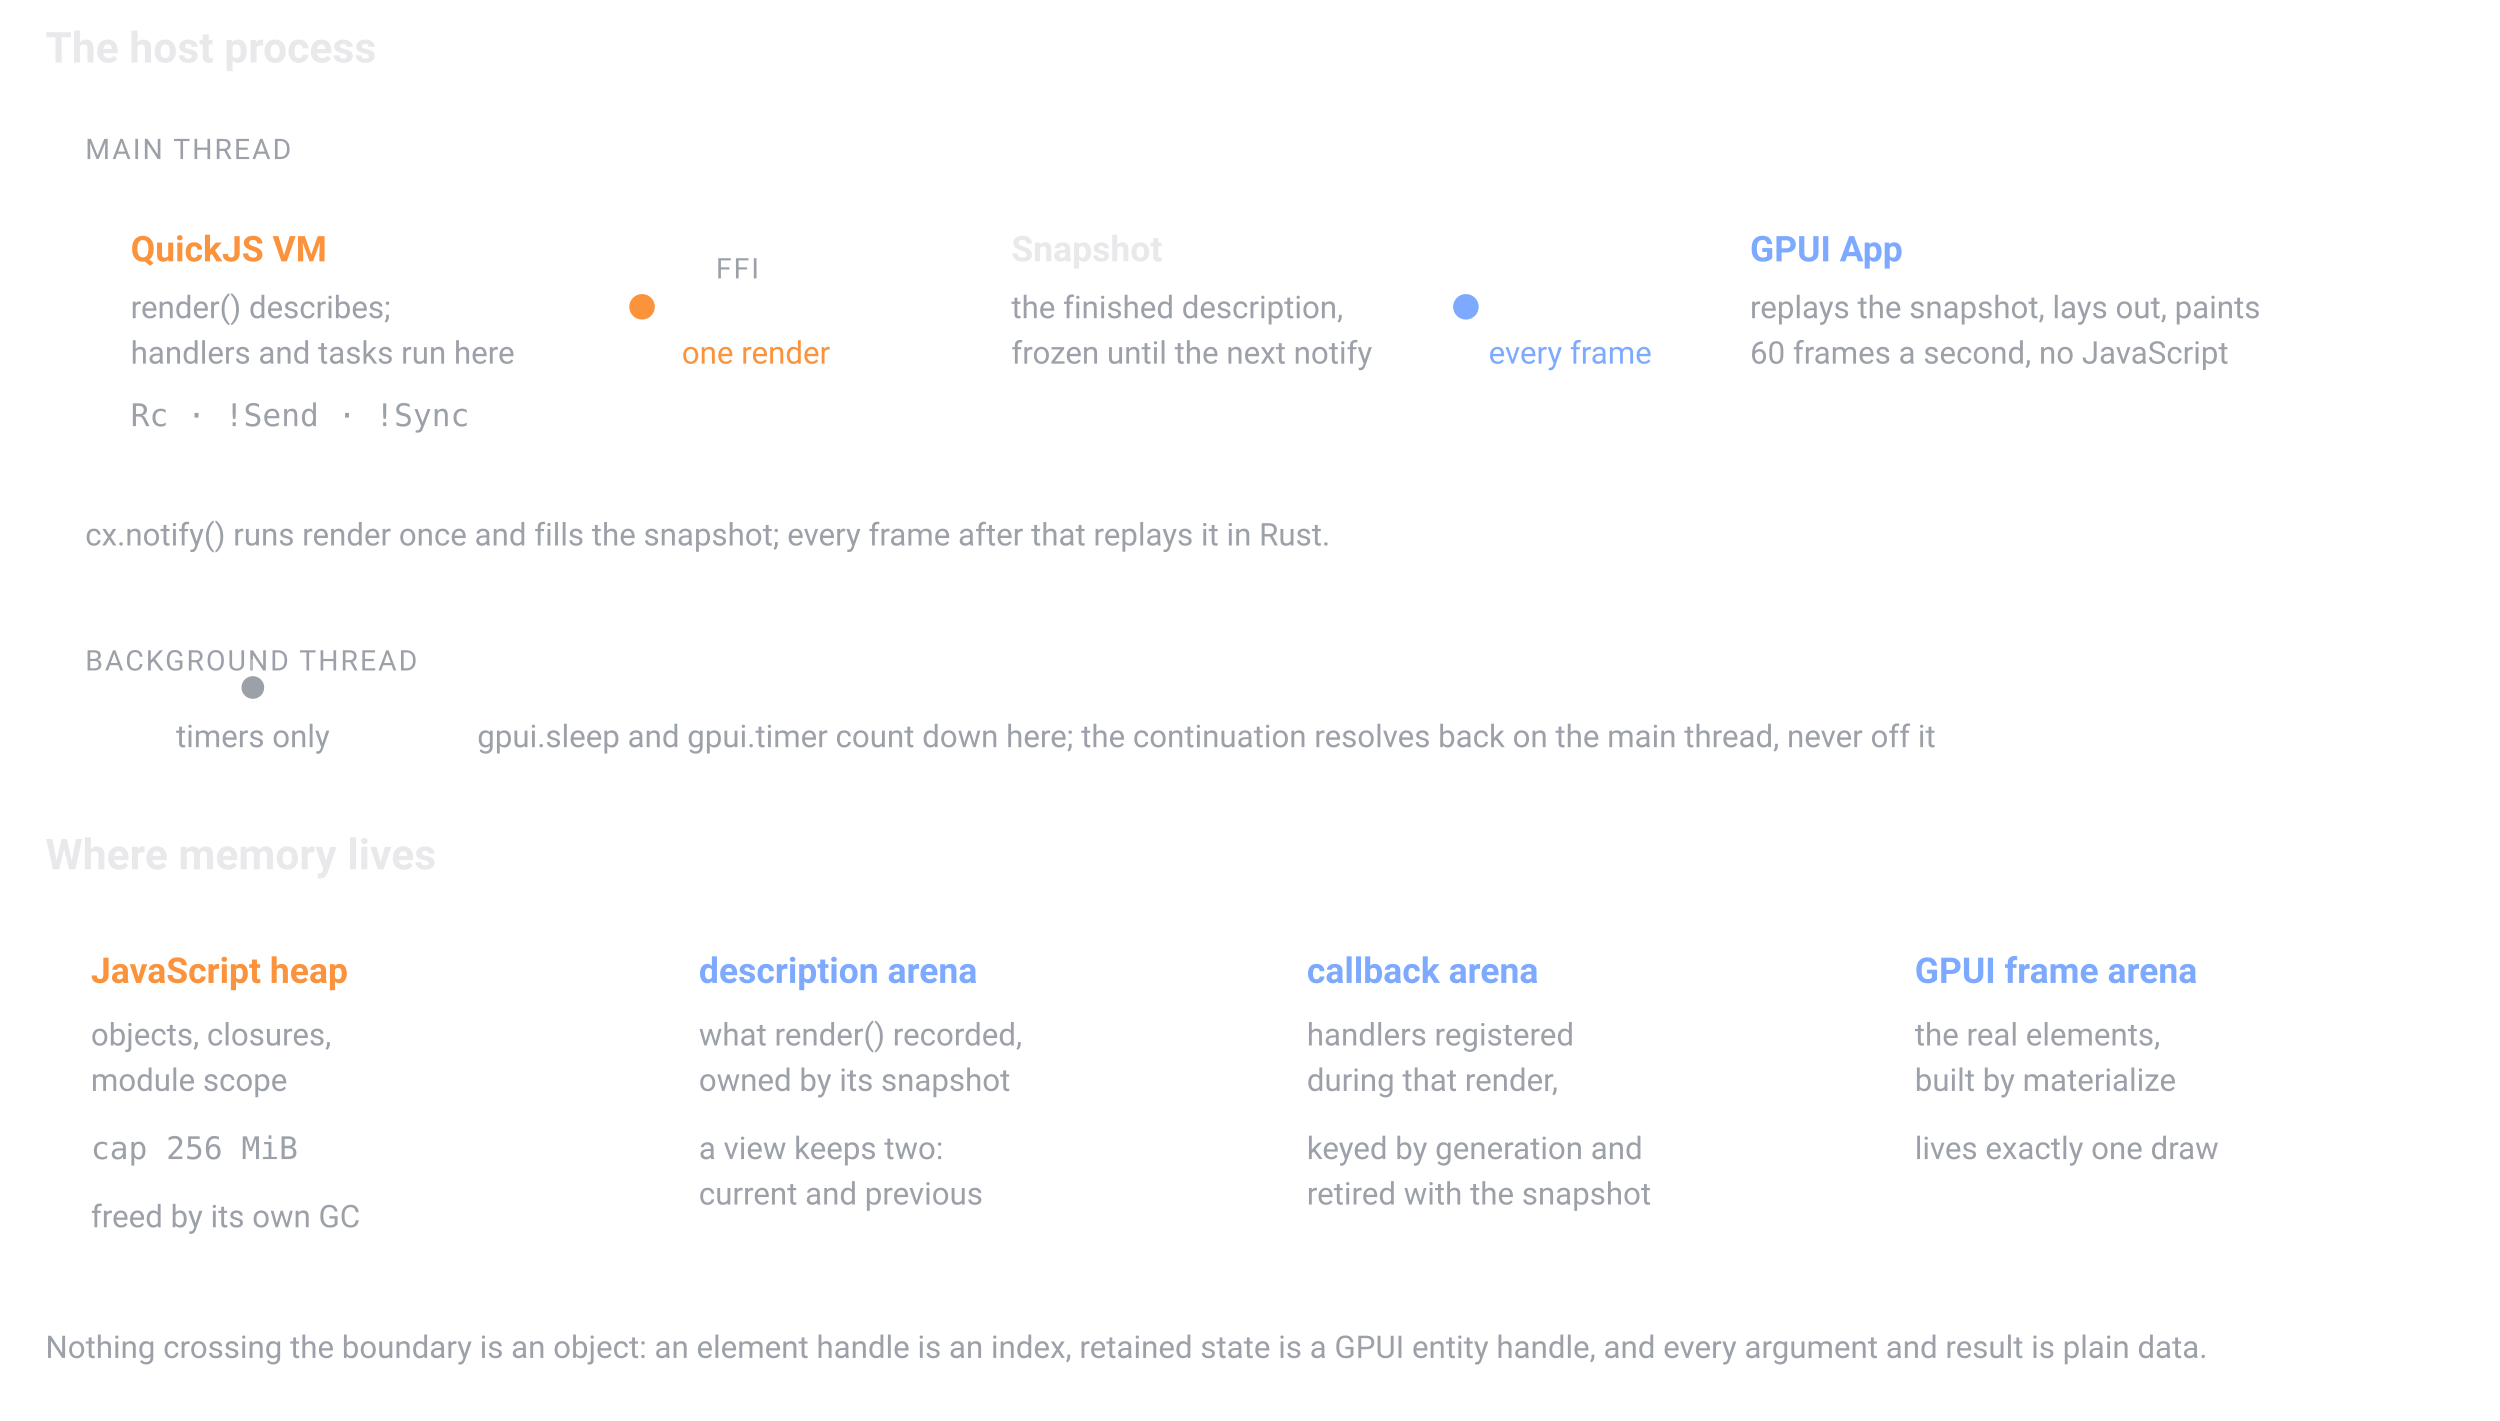
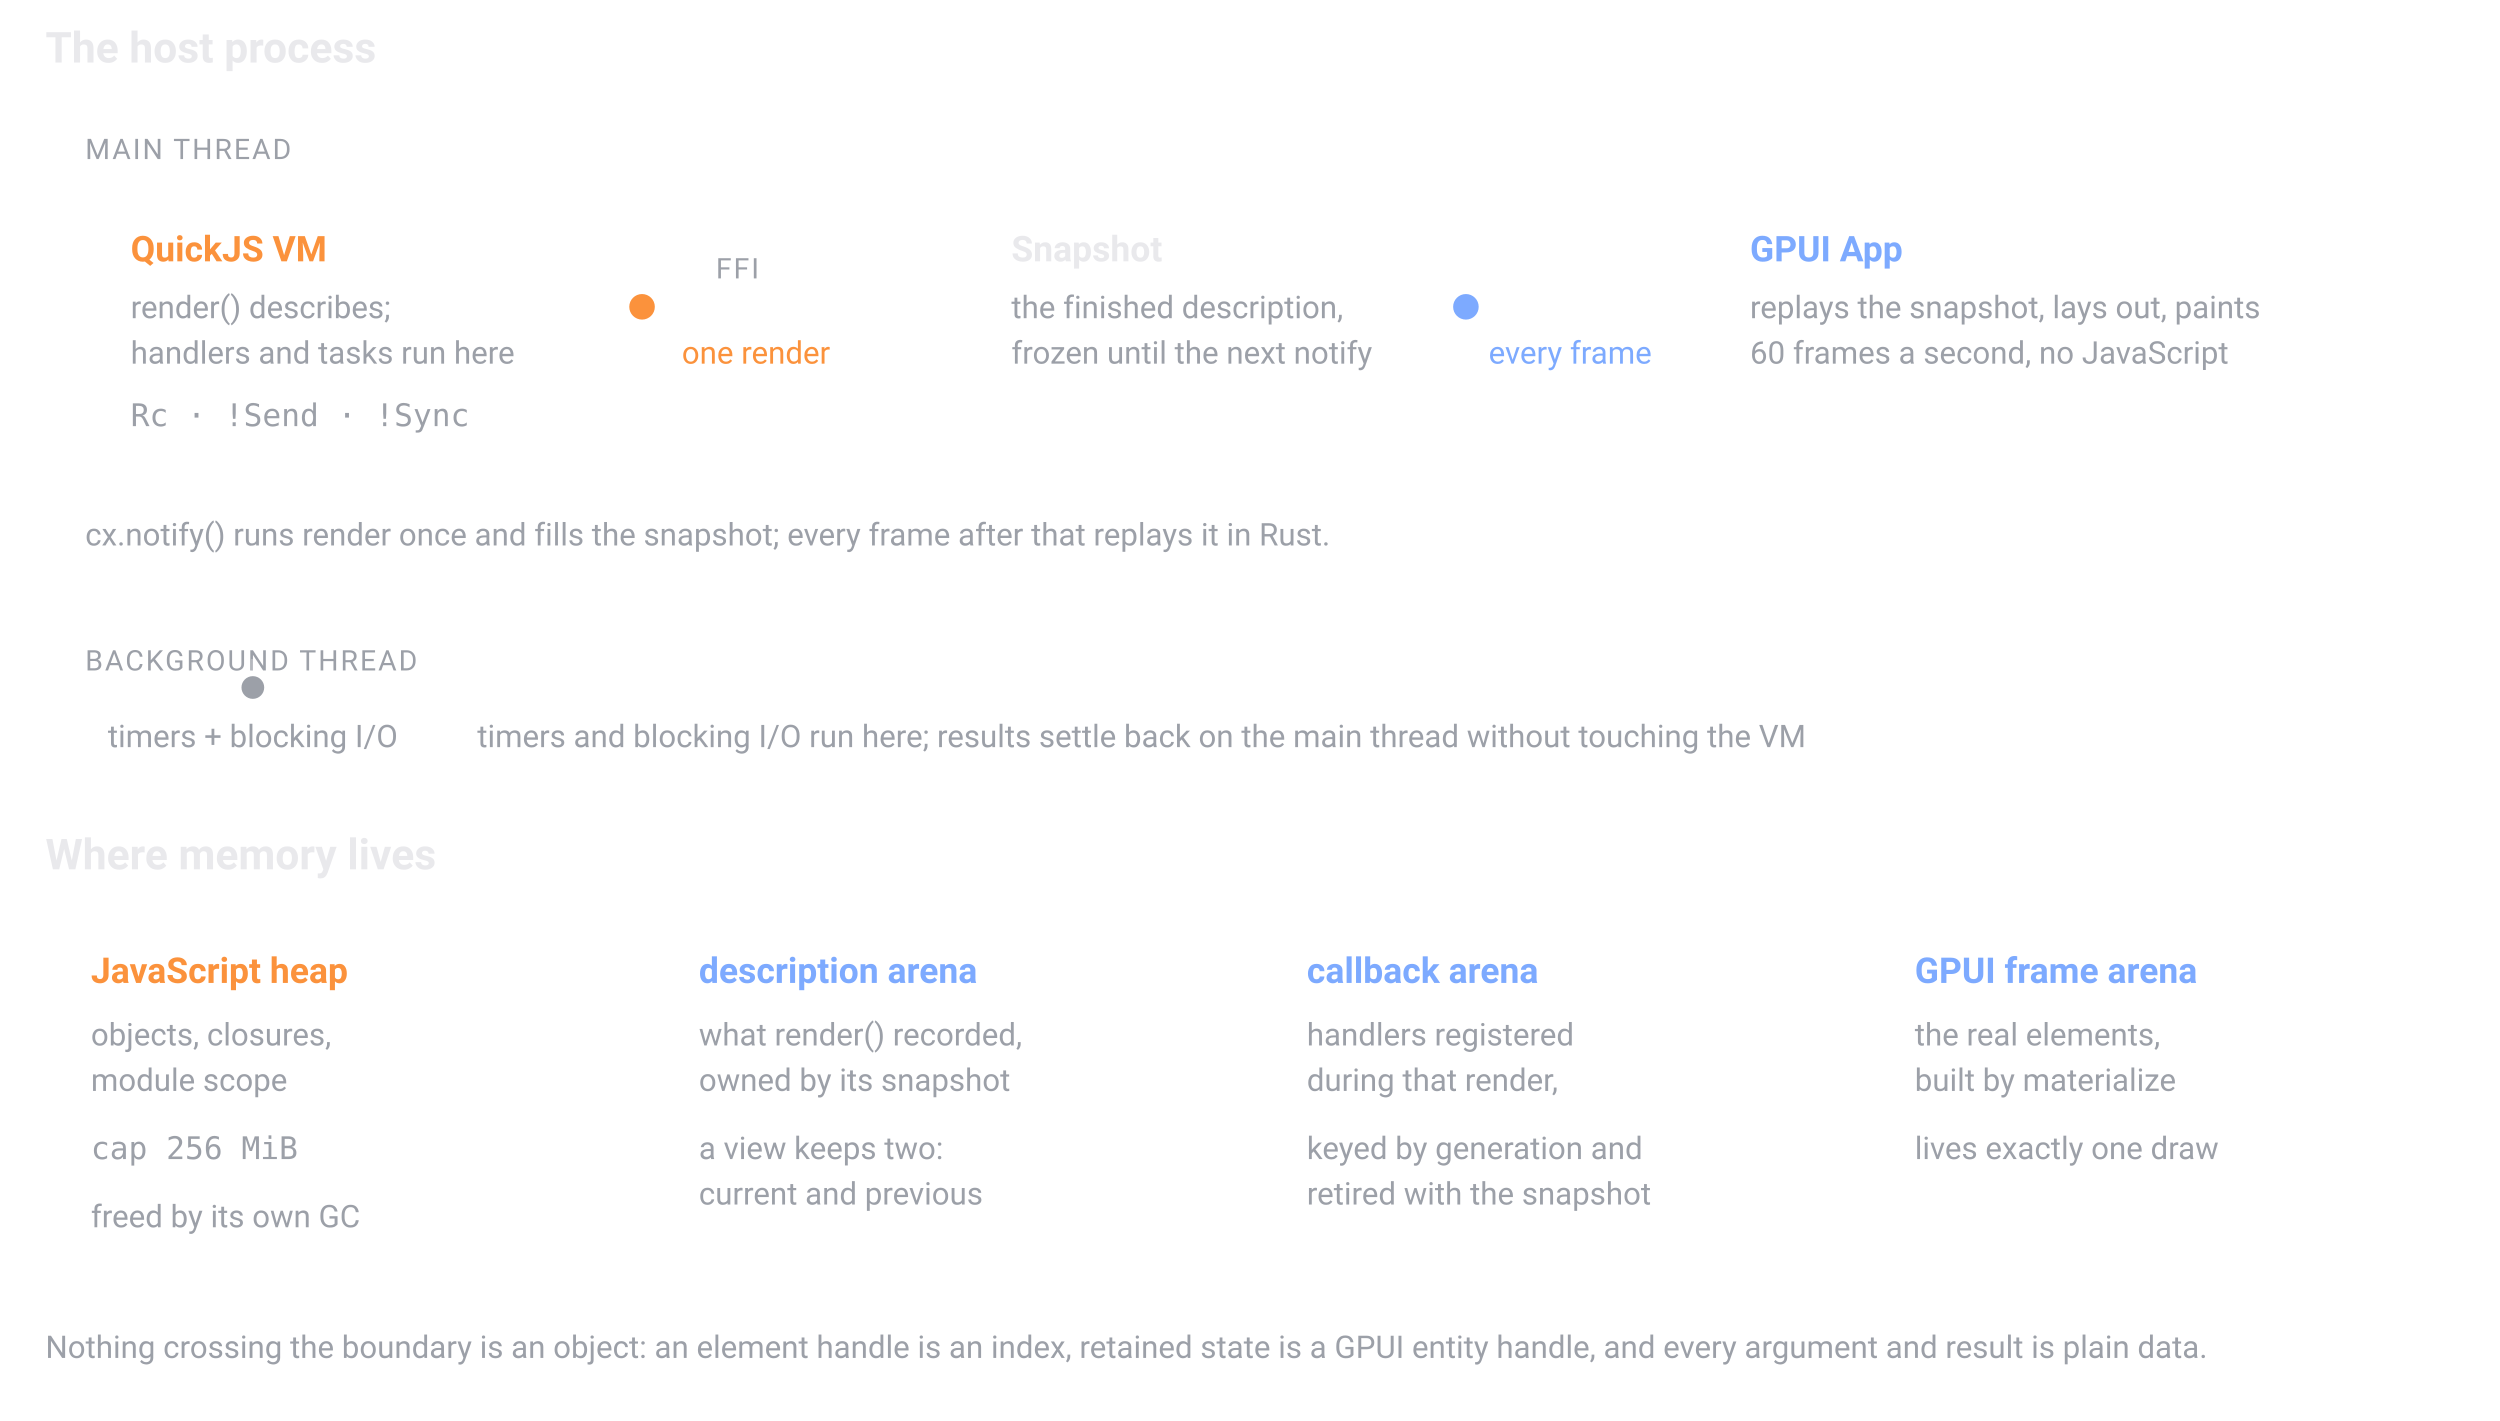
<svg xmlns="http://www.w3.org/2000/svg" viewBox="0 0 880 500" width="100%" role="img" aria-labelledby="t d">
  <defs>
    <style>
      text{font-family:ui-sans-serif,system-ui,-apple-system,"Segoe UI",Roboto,"Helvetica Neue",Arial,sans-serif}
      .mono{font-family:ui-monospace,SFMono-Regular,"SF Mono",Menlo,Consolas,monospace;font-size:11px}
      .h1{fill:#e9e9ec;font-size:15px;font-weight:650}
      .h2{font-size:12.5px;font-weight:650}
      .lbl{fill:#e9e9ec;font-size:12.5px;font-weight:600}
      .note{fill:#9ca0a8;font-size:11px}
      .tag{fill:#9ca0a8;font-size:10px;letter-spacing:.07em}
      .band{fill:rgba(255,255,255,.045);stroke:rgba(255,255,255,.13)}
      .card{fill:rgba(255,255,255,.07);stroke:rgba(255,255,255,.20)}
      .rust{fill:#7daaff}
      .js{fill:#fb923c}
      .flow{stroke:rgba(255,255,255,.48);stroke-width:1.4;fill:none}
      .dash{stroke:rgba(255,255,255,.48);stroke-width:1.2;fill:none;stroke-dasharray:4 4;opacity:.6}
      .dot-js{fill:#fb923c;animation:describe 4s ease-in-out infinite}
      .dot-rust{fill:#7daaff;animation:replay 1.1s linear infinite}
      .dot-timer{fill:#9ca0a8;animation:resolve 4s ease-in-out infinite}
      @keyframes describe{
        0%{opacity:0;transform:translate(0,0)}
        8%{opacity:1;transform:translate(0,0)}
        28%{opacity:1;transform:translate(104px,0)}
        36%,100%{opacity:0;transform:translate(104px,0)}
      }
      @keyframes replay{
        0%{opacity:0;transform:translate(0,0)}
        12%{opacity:1}
        88%{opacity:1;transform:translate(66px,0)}
        100%{opacity:0;transform:translate(66px,0)}
      }
      @keyframes resolve{
        0%,58%{opacity:0;transform:translate(0,0)}
        63%{opacity:1;transform:translate(0,0)}
        82%{opacity:1;transform:translate(0,-94px)}
        90%,100%{opacity:0;transform:translate(0,-94px)}
      }
      @media (prefers-reduced-motion: reduce){
        .dot-js,.dot-rust,.dot-timer{animation:none;opacity:.9}
      }
    </style>
  </defs>
  <text class="h1" x="16" y="22">The host process</text>
  <rect class="band" x="16" y="36" width="848" height="170" rx="10" />
  <text class="tag" x="30" y="56">MAIN THREAD</text>
  <rect class="card" x="30" y="68" width="190" height="94" rx="8" />
  <text class="lbl js" x="46" y="92">QuickJS VM</text>
  <text class="note" x="46" y="112">render() describes;</text>
  <text class="note" x="46" y="128">handlers and tasks run here</text>
  <text class="note mono" x="46" y="150">Rc · !Send · !Sync</text>
  <path class="flow" d="M220 108 H340" />
  <circle class="dot-js" cx="226" cy="108" r="4.5" />
  <text class="tag" x="252" y="98">FFI</text>
  <text class="note js" x="240" y="128">one render</text>
  <rect class="card" x="340" y="68" width="170" height="94" rx="8" />
  <text class="lbl" x="356" y="92">Snapshot</text>
  <text class="note" x="356" y="112">the finished description,</text>
  <text class="note" x="356" y="128">frozen until the next notify</text>
  <path class="flow" d="M510 108 H600" />
  <circle class="dot-rust" cx="516" cy="108" r="4.5" />
  <text class="note rust" x="524" y="128">every frame</text>
  <rect class="card" x="600" y="68" width="248" height="94" rx="8" />
  <text class="lbl rust" x="616" y="92">GPUI App</text>
  <text class="note" x="616" y="112">replays the snapshot, lays out, paints</text>
  <text class="note" x="616" y="128">60 frames a second, no JavaScript</text>
  <text class="note" x="30" y="192">cx.notify() runs render once and fills the snapshot; every frame after that replays it in Rust.</text>
  <rect class="band" x="16" y="216" width="848" height="66" rx="10" />
  <text class="tag" x="30" y="236">BACKGROUND THREAD</text>
  <rect class="card" x="30" y="244" width="118" height="30" rx="6" />
-   <text class="note" x="89" y="263" text-anchor="middle">timers only</text>
+   <text class="note" x="89" y="263" text-anchor="middle">timers + blocking I/O</text>
  <path class="dash" d="M89 244 V162" />
  <circle class="dot-timer" cx="89" cy="242" r="4" />
-   <text class="note" x="168" y="263">gpui.sleep and gpui.timer count down here; the continuation resolves back on the main thread, never off it</text>
+   <text class="note" x="168" y="263">timers and blocking I/O run here; results settle back on the main thread without touching the VM</text>
  <text class="h1" x="16" y="306">Where memory lives</text>
  <rect class="card" x="16" y="322" width="204" height="130" rx="8" />
  <text class="h2 js" x="32" y="346">JavaScript heap</text>
  <text class="note" x="32" y="368">objects, closures,</text>
  <text class="note" x="32" y="384">module scope</text>
  <text class="note mono" x="32" y="408">cap 256 MiB</text>
  <text class="note" x="32" y="432">freed by its own GC</text>
  <rect class="card" x="230" y="322" width="204" height="130" rx="8" />
  <text class="h2 rust" x="246" y="346">description arena</text>
  <text class="note" x="246" y="368">what render() recorded,</text>
  <text class="note" x="246" y="384">owned by its snapshot</text>
  <text class="note" x="246" y="408">a view keeps two:</text>
  <text class="note" x="246" y="424">current and previous</text>
  <rect class="card" x="444" y="322" width="204" height="130" rx="8" />
  <text class="h2 rust" x="460" y="346">callback arena</text>
  <text class="note" x="460" y="368">handlers registered</text>
  <text class="note" x="460" y="384">during that render,</text>
  <text class="note" x="460" y="408">keyed by generation and</text>
  <text class="note" x="460" y="424">retired with the snapshot</text>
  <rect class="card" x="658" y="322" width="206" height="130" rx="8" />
  <text class="h2 rust" x="674" y="346">GPUI frame arena</text>
  <text class="note" x="674" y="368">the real elements,</text>
  <text class="note" x="674" y="384">built by materialize</text>
  <text class="note" x="674" y="408">lives exactly one draw</text>
  <text class="note" x="16" y="478">Nothing crossing the boundary is an object: an element handle is an index, retained state is a GPUI entity handle, and every argument and result is plain data.</text>
</svg>
